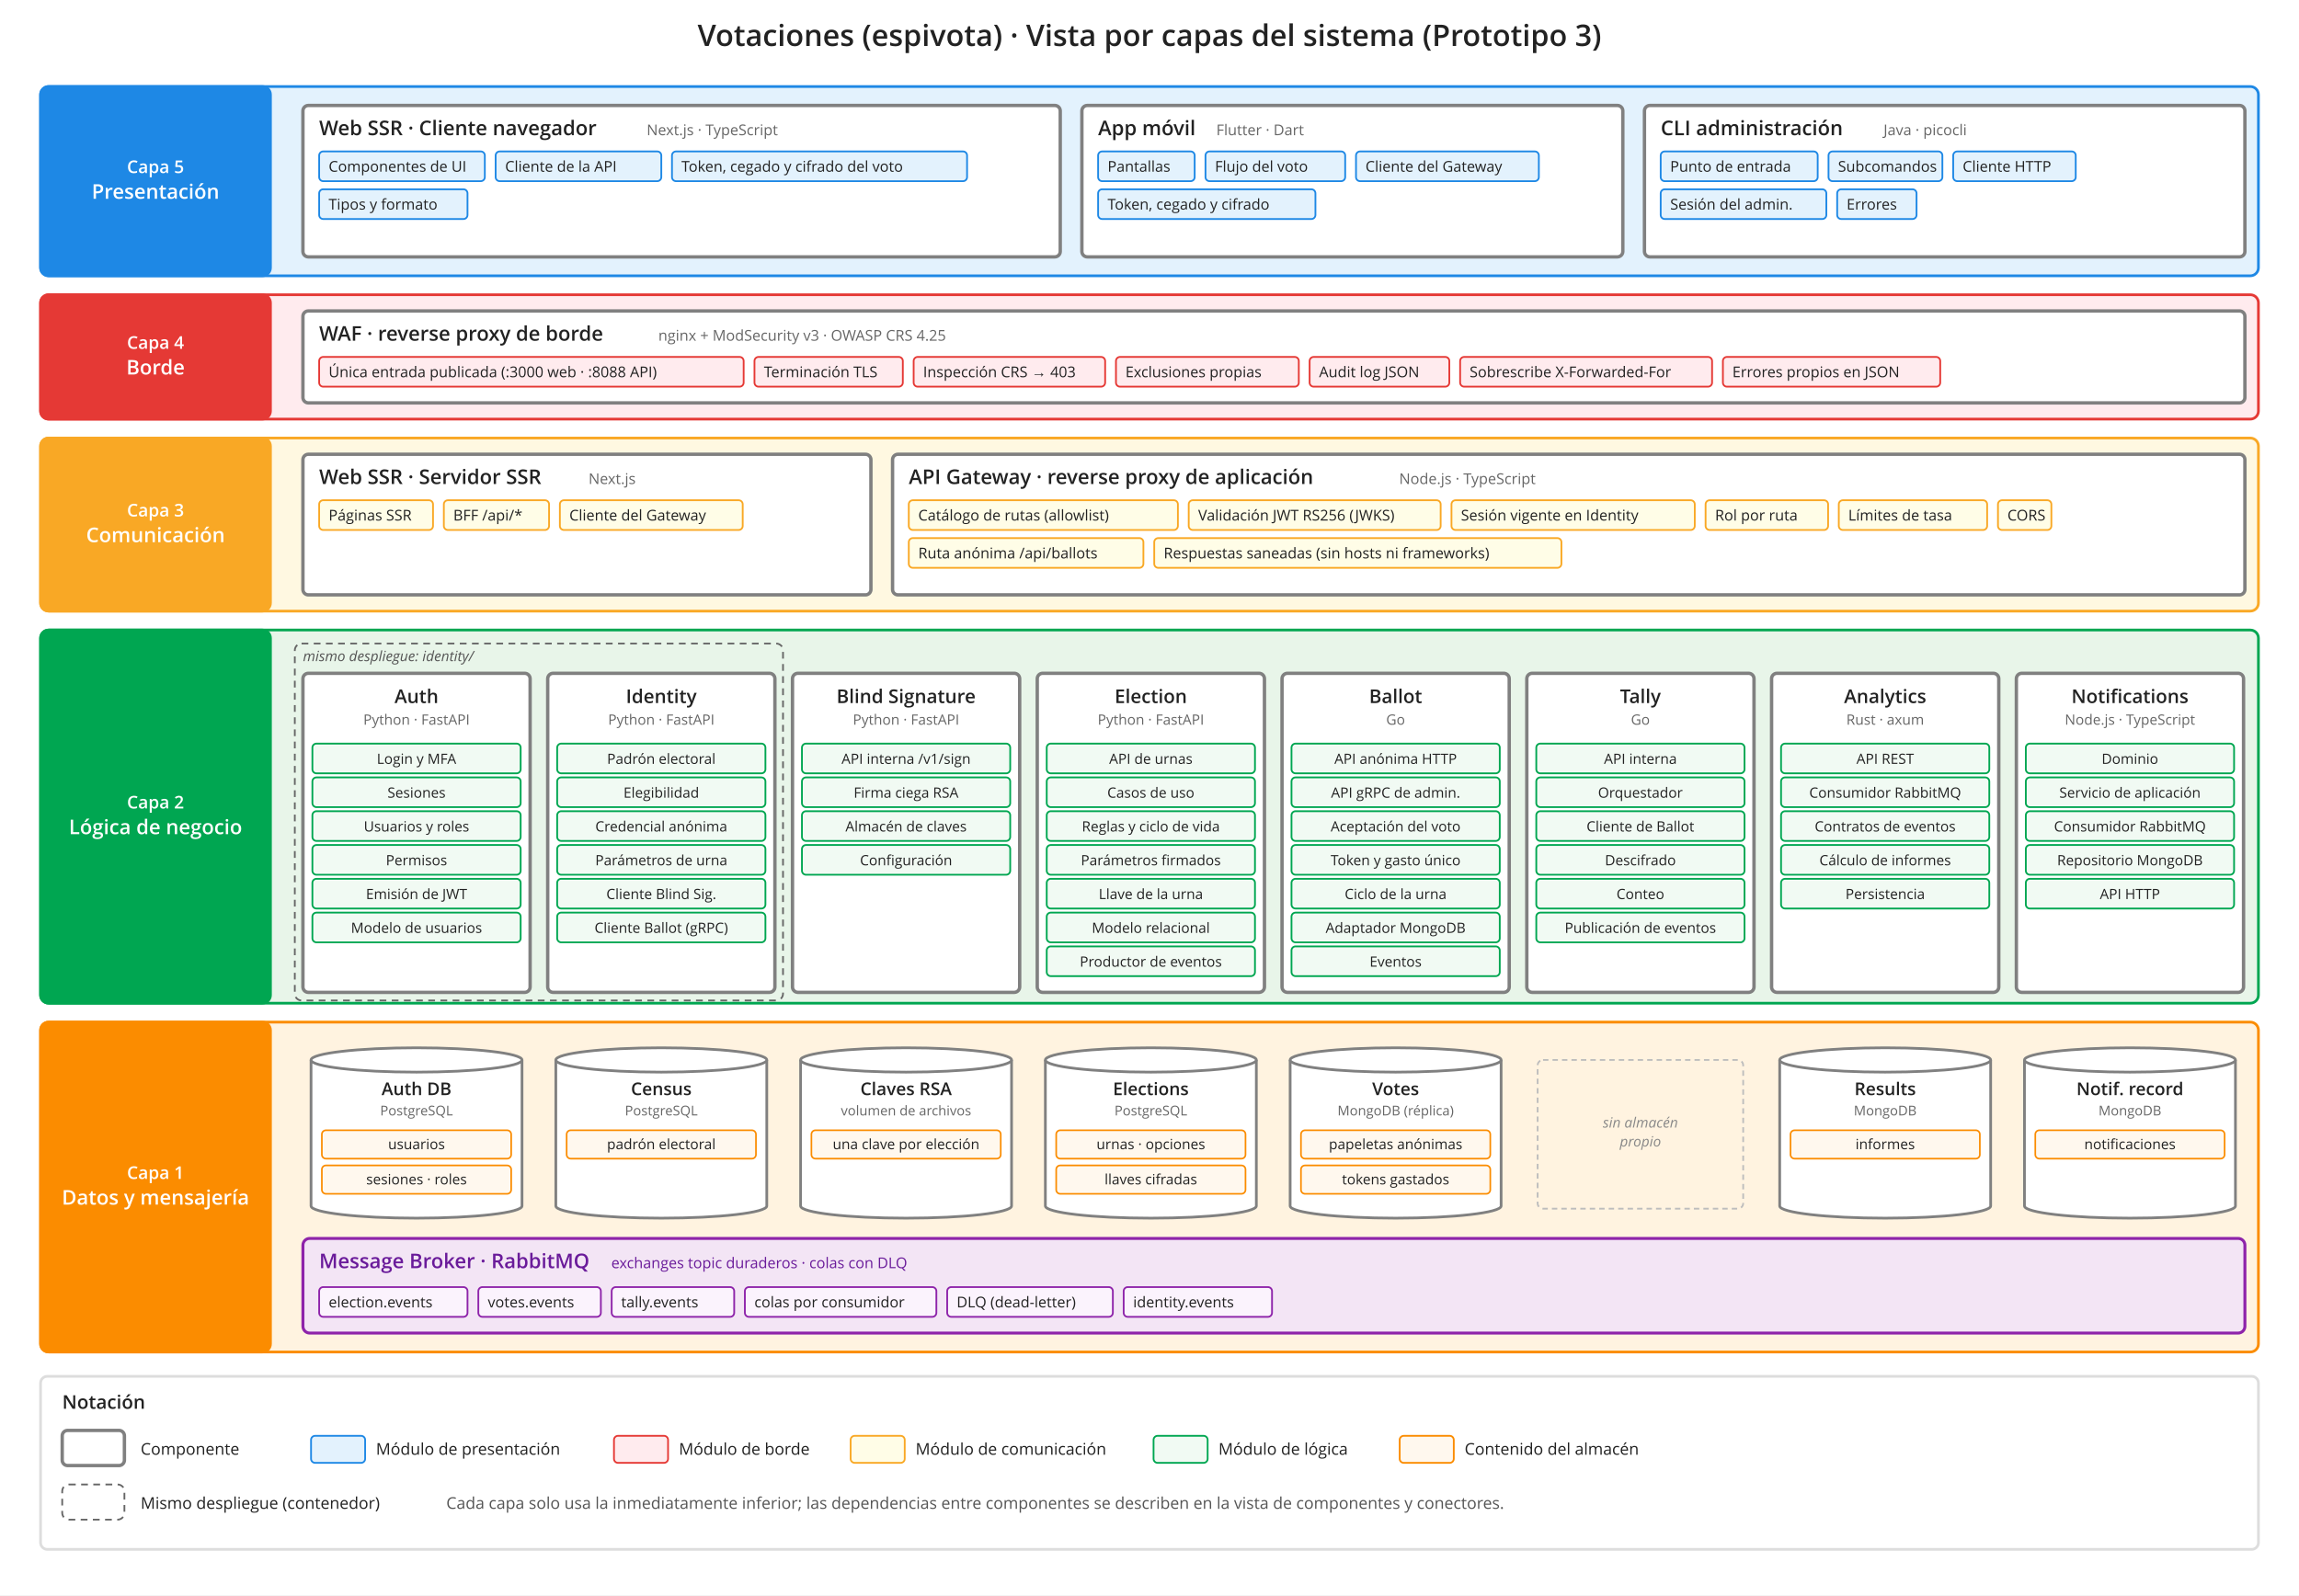
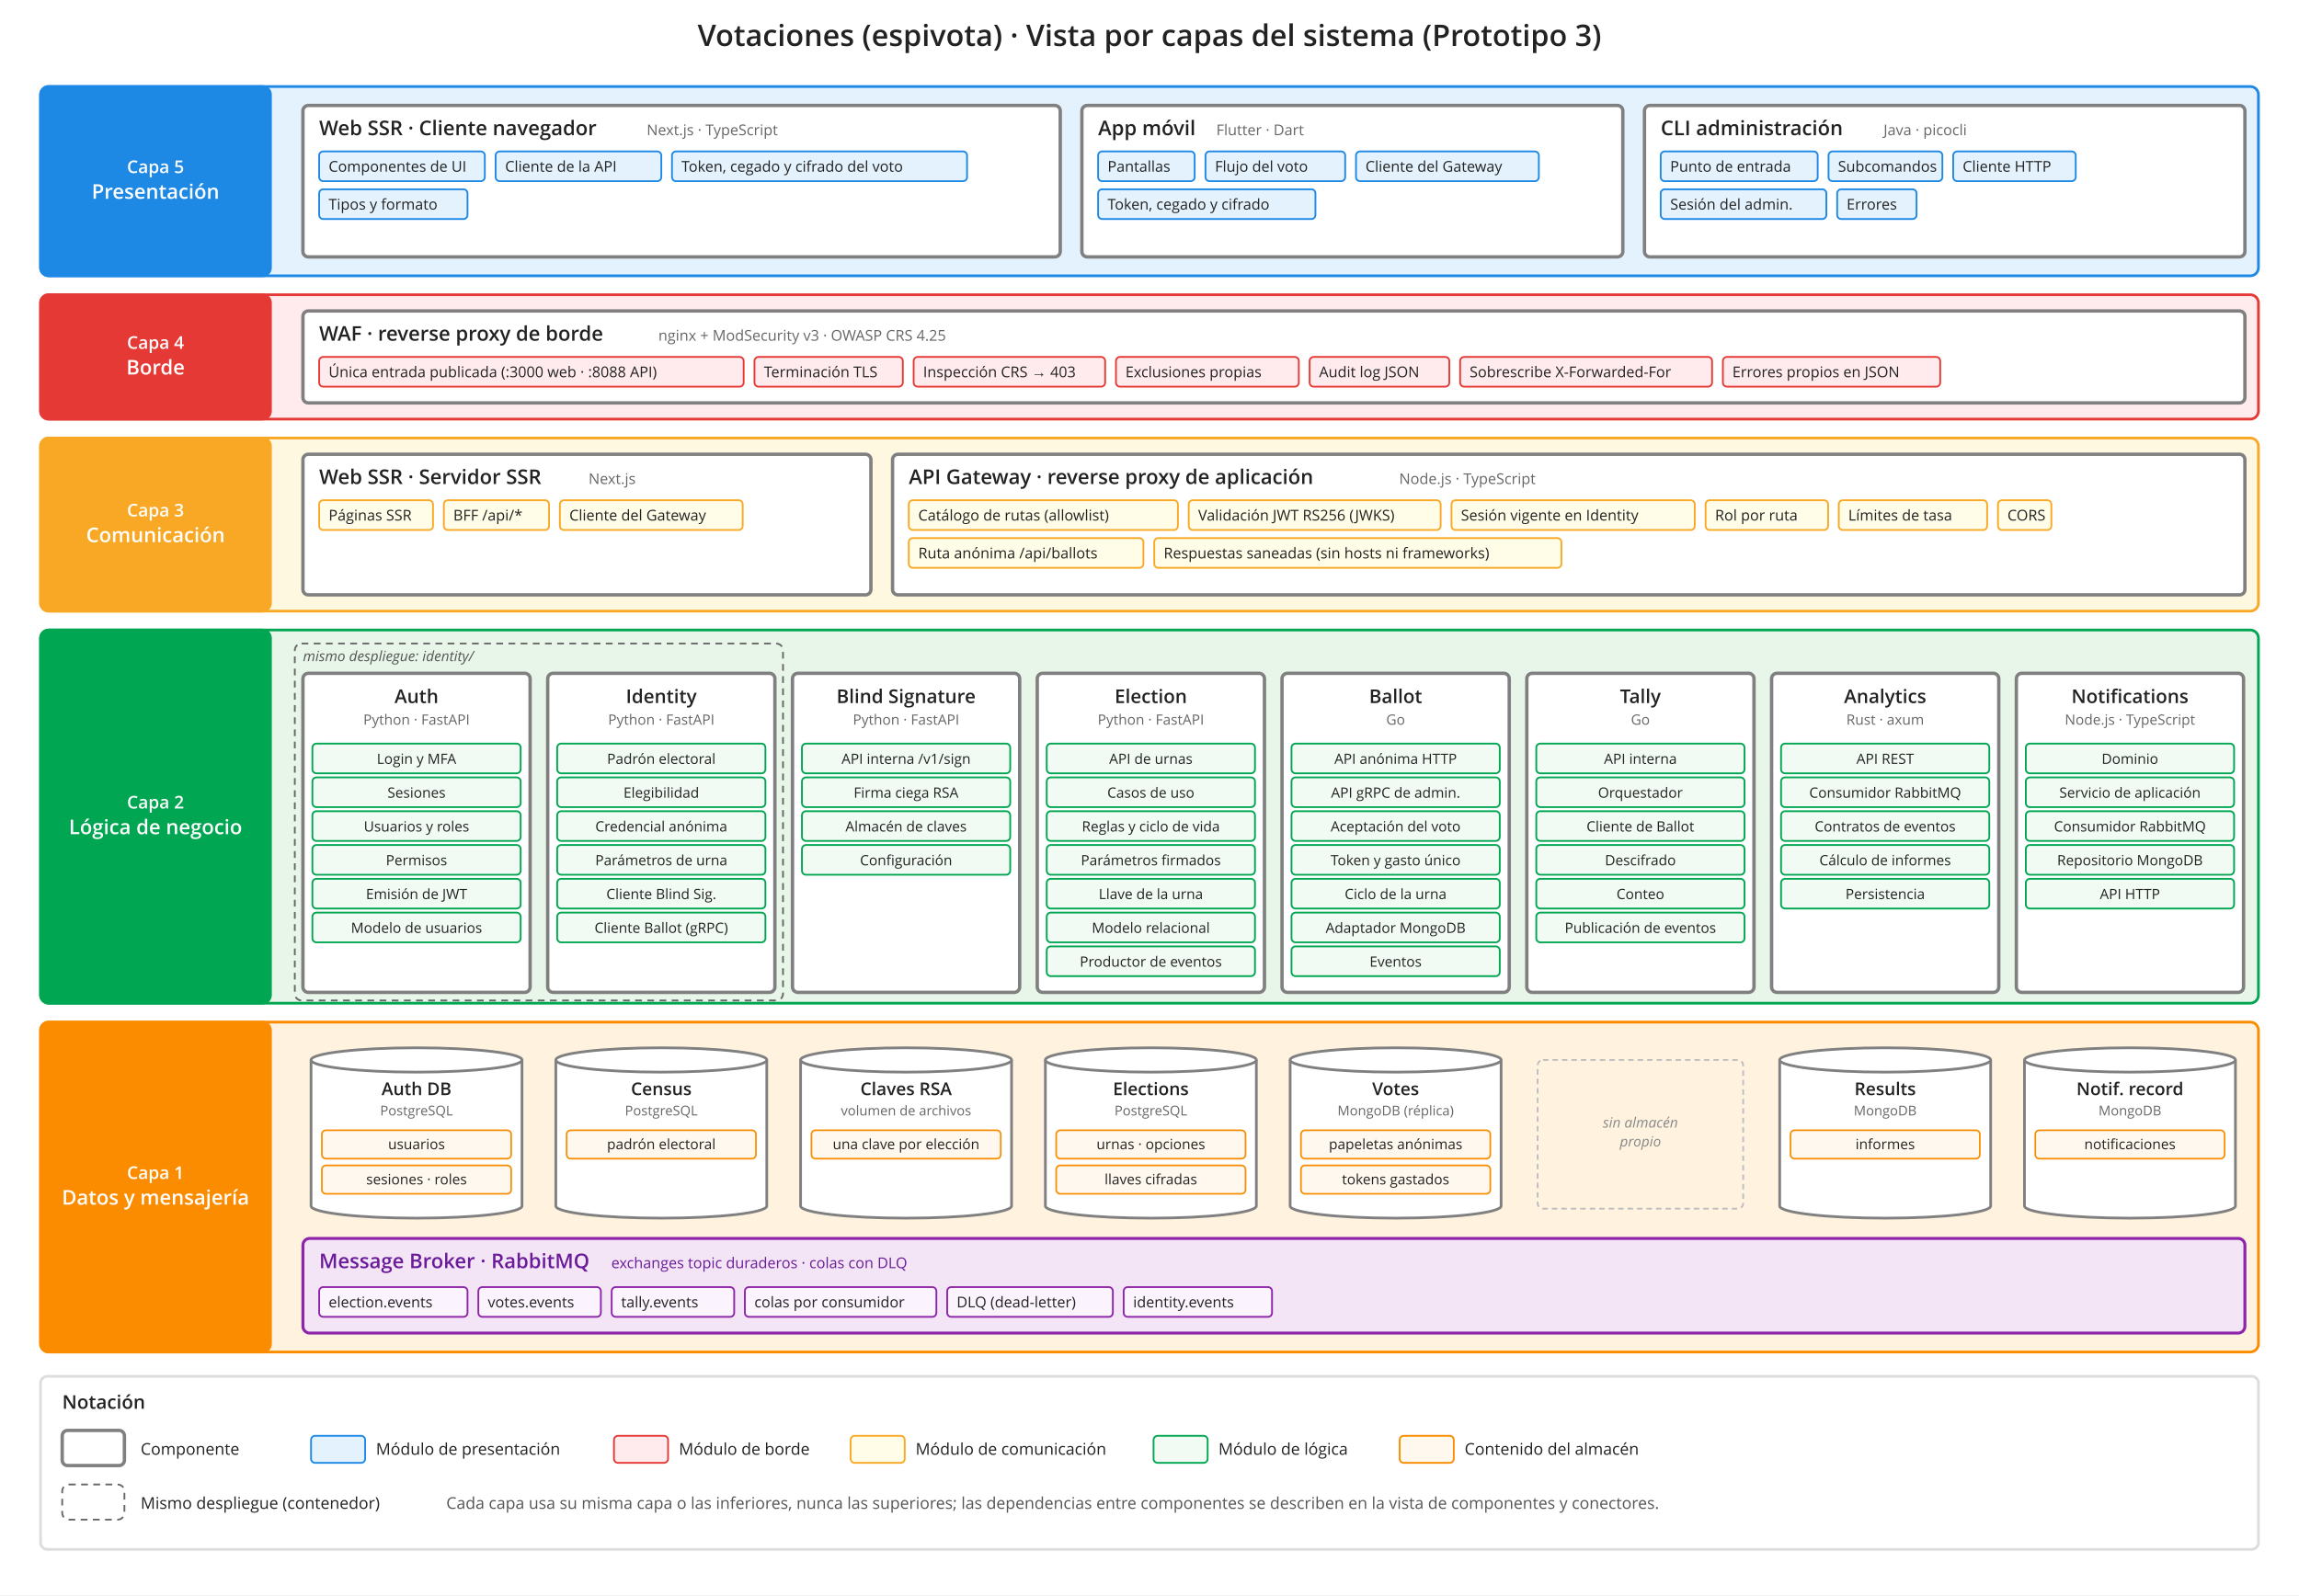
<svg xmlns="http://www.w3.org/2000/svg" viewBox="0 0 1700 1180" width="100%" font-family="'Open Sans','Segoe UI',Arial,sans-serif">
  <rect width="1700" height="1180" fill="#fff" />
  <text x="850.0" y="34.0" font-size="22" font-weight="600" text-anchor="middle" fill="#222">Votaciones (espivota) · Vista por capas del sistema (Prototipo 3)</text>
  <rect x="30.0" y="64.0" width="1640.0" height="140.0" rx="6" fill="#E3F2FD" stroke="#1E88E5" stroke-width="2" />
  <rect x="30.0" y="64.0" width="170.0" height="140.0" rx="6" fill="#1E88E5" stroke="#1E88E5" stroke-width="2" />
  <text x="115.0" y="128.0" font-size="13" font-weight="600" text-anchor="middle" fill="#fff">Capa 5</text>
  <text x="115.0" y="147.0" font-size="15" font-weight="600" text-anchor="middle" fill="#fff">Presentación</text>
  <rect x="224.0" y="78.0" width="560.0" height="112.0" rx="4" fill="#fff" stroke="#808080" stroke-width="2.5" />
  <text x="236.0" y="100.0" font-size="15" font-weight="600" text-anchor="start" fill="#222">Web SSR · Cliente navegador</text>
  <text x="478.2" y="100.0" font-size="11" font-weight="normal" text-anchor="start" fill="#666">Next.js · TypeScript</text>
  <rect x="236.0" y="112.0" width="122.5" height="22.0" rx="3" fill="#E3F2FD" stroke="#1E88E5" stroke-width="1.3" />
  <text x="243.0" y="127.0" font-size="11" font-weight="normal" text-anchor="start" fill="#222">Componentes de UI</text>
  <rect x="366.5" y="112.0" width="122.5" height="22.0" rx="3" fill="#E3F2FD" stroke="#1E88E5" stroke-width="1.3" />
  <text x="373.5" y="127.0" font-size="11" font-weight="normal" text-anchor="start" fill="#222">Cliente de la API</text>
  <rect x="496.9" y="112.0" width="218.2" height="22.0" rx="3" fill="#E3F2FD" stroke="#1E88E5" stroke-width="1.3" />
  <text x="503.9" y="127.0" font-size="11" font-weight="normal" text-anchor="start" fill="#222">Token, cegado y cifrado del voto</text>
  <rect x="236.0" y="140.0" width="109.7" height="22.0" rx="3" fill="#E3F2FD" stroke="#1E88E5" stroke-width="1.3" />
  <text x="243.0" y="155.0" font-size="11" font-weight="normal" text-anchor="start" fill="#222">Tipos y formato</text>
  <rect x="800.0" y="78.0" width="400.0" height="112.0" rx="4" fill="#fff" stroke="#808080" stroke-width="2.5" />
  <text x="812.0" y="100.0" font-size="15" font-weight="600" text-anchor="start" fill="#222">App móvil</text>
  <text x="899.4" y="100.0" font-size="11" font-weight="normal" text-anchor="start" fill="#666">Flutter · Dart</text>
  <rect x="812.0" y="112.0" width="71.4" height="22.0" rx="3" fill="#E3F2FD" stroke="#1E88E5" stroke-width="1.3" />
  <text x="819.0" y="127.0" font-size="11" font-weight="normal" text-anchor="start" fill="#222">Pantallas</text>
  <rect x="891.4" y="112.0" width="103.3" height="22.0" rx="3" fill="#E3F2FD" stroke="#1E88E5" stroke-width="1.3" />
  <text x="898.4" y="127.0" font-size="11" font-weight="normal" text-anchor="start" fill="#222">Flujo del voto</text>
  <rect x="1002.7" y="112.0" width="135.2" height="22.0" rx="3" fill="#E3F2FD" stroke="#1E88E5" stroke-width="1.3" />
  <text x="1009.7" y="127.0" font-size="11" font-weight="normal" text-anchor="start" fill="#222">Cliente del Gateway</text>
  <rect x="812.0" y="140.0" width="160.7" height="22.0" rx="3" fill="#E3F2FD" stroke="#1E88E5" stroke-width="1.3" />
  <text x="819.0" y="155.0" font-size="11" font-weight="normal" text-anchor="start" fill="#222">Token, cegado y cifrado</text>
  <rect x="1216.0" y="78.0" width="444.0" height="112.0" rx="4" fill="#fff" stroke="#808080" stroke-width="2.5" />
  <text x="1228.0" y="100.0" font-size="15" font-weight="600" text-anchor="start" fill="#222">CLI administración</text>
  <text x="1392.8" y="100.0" font-size="11" font-weight="normal" text-anchor="start" fill="#666">Java · picocli</text>
  <rect x="1228.0" y="112.0" width="116.1" height="22.0" rx="3" fill="#E3F2FD" stroke="#1E88E5" stroke-width="1.3" />
  <text x="1235.0" y="127.0" font-size="11" font-weight="normal" text-anchor="start" fill="#222">Punto de entrada</text>
  <rect x="1352.1" y="112.0" width="84.2" height="22.0" rx="3" fill="#E3F2FD" stroke="#1E88E5" stroke-width="1.3" />
  <text x="1359.1" y="127.0" font-size="11" font-weight="normal" text-anchor="start" fill="#222">Subcomandos</text>
  <rect x="1444.3" y="112.0" width="90.6" height="22.0" rx="3" fill="#E3F2FD" stroke="#1E88E5" stroke-width="1.3" />
  <text x="1451.3" y="127.0" font-size="11" font-weight="normal" text-anchor="start" fill="#222">Cliente HTTP</text>
  <rect x="1228.0" y="140.0" width="122.5" height="22.0" rx="3" fill="#E3F2FD" stroke="#1E88E5" stroke-width="1.3" />
  <text x="1235.0" y="155.0" font-size="11" font-weight="normal" text-anchor="start" fill="#222">Sesión del admin.</text>
  <rect x="1358.5" y="140.0" width="58.7" height="22.0" rx="3" fill="#E3F2FD" stroke="#1E88E5" stroke-width="1.3" />
  <text x="1365.5" y="155.0" font-size="11" font-weight="normal" text-anchor="start" fill="#222">Errores</text>
  <rect x="30.0" y="218.0" width="1640.0" height="92.0" rx="6" fill="#FFEBEE" stroke="#E53935" stroke-width="2" />
  <rect x="30.0" y="218.0" width="170.0" height="92.0" rx="6" fill="#E53935" stroke="#E53935" stroke-width="2" />
  <text x="115.0" y="258.0" font-size="13" font-weight="600" text-anchor="middle" fill="#fff">Capa 4</text>
  <text x="115.0" y="277.0" font-size="15" font-weight="600" text-anchor="middle" fill="#fff">Borde</text>
  <rect x="224.0" y="230.0" width="1436.0" height="68.0" rx="4" fill="#fff" stroke="#808080" stroke-width="2.5" />
  <text x="236.0" y="252.0" font-size="15" font-weight="600" text-anchor="start" fill="#222">WAF · reverse proxy de borde</text>
  <text x="486.8" y="252.0" font-size="11" font-weight="normal" text-anchor="start" fill="#666">nginx + ModSecurity v3 · OWASP CRS 4.25</text>
  <rect x="236.0" y="264.0" width="313.9" height="22.0" rx="3" fill="#FFEBEE" stroke="#E53935" stroke-width="1.3" />
  <text x="243.0" y="279.0" font-size="11" font-weight="normal" text-anchor="start" fill="#222">Única entrada publicada (:3000 web · :8088 API)</text>
  <rect x="557.9" y="264.0" width="109.7" height="22.0" rx="3" fill="#FFEBEE" stroke="#E53935" stroke-width="1.3" />
  <text x="564.9" y="279.0" font-size="11" font-weight="normal" text-anchor="start" fill="#222">Terminación TLS</text>
  <rect x="675.6" y="264.0" width="141.6" height="22.0" rx="3" fill="#FFEBEE" stroke="#E53935" stroke-width="1.3" />
  <text x="682.6" y="279.0" font-size="11" font-weight="normal" text-anchor="start" fill="#222">Inspección CRS → 403</text>
  <rect x="825.2" y="264.0" width="135.2" height="22.0" rx="3" fill="#FFEBEE" stroke="#E53935" stroke-width="1.3" />
  <text x="832.2" y="279.0" font-size="11" font-weight="normal" text-anchor="start" fill="#222">Exclusiones propias</text>
  <rect x="968.4" y="264.0" width="103.3" height="22.0" rx="3" fill="#FFEBEE" stroke="#E53935" stroke-width="1.3" />
  <text x="975.4" y="279.0" font-size="11" font-weight="normal" text-anchor="start" fill="#222">Audit log JSON</text>
  <rect x="1079.7" y="264.0" width="186.3" height="22.0" rx="3" fill="#FFEBEE" stroke="#E53935" stroke-width="1.3" />
  <text x="1086.7" y="279.0" font-size="11" font-weight="normal" text-anchor="start" fill="#222">Sobrescribe X-Forwarded-For</text>
  <rect x="1274.0" y="264.0" width="160.7" height="22.0" rx="3" fill="#FFEBEE" stroke="#E53935" stroke-width="1.3" />
  <text x="1281.0" y="279.0" font-size="11" font-weight="normal" text-anchor="start" fill="#222">Errores propios en JSON</text>
  <rect x="30.0" y="324.0" width="1640.0" height="128.0" rx="6" fill="#FFF8E1" stroke="#F9A825" stroke-width="2" />
  <rect x="30.0" y="324.0" width="170.0" height="128.0" rx="6" fill="#F9A825" stroke="#F9A825" stroke-width="2" />
  <text x="115.0" y="382.0" font-size="13" font-weight="600" text-anchor="middle" fill="#fff">Capa 3</text>
  <text x="115.0" y="401.0" font-size="15" font-weight="600" text-anchor="middle" fill="#fff">Comunicación</text>
  <rect x="224.0" y="336.0" width="420.0" height="104.0" rx="4" fill="#fff" stroke="#808080" stroke-width="2.5" />
  <text x="236.0" y="358.0" font-size="15" font-weight="600" text-anchor="start" fill="#222">Web SSR · Servidor SSR</text>
  <text x="435.2" y="358.0" font-size="11" font-weight="normal" text-anchor="start" fill="#666">Next.js</text>
  <rect x="236.0" y="370.0" width="84.2" height="22.0" rx="3" fill="#FFFDE7" stroke="#F9A825" stroke-width="1.3" />
  <text x="243.0" y="385.0" font-size="11" font-weight="normal" text-anchor="start" fill="#222">Páginas SSR</text>
  <rect x="328.2" y="370.0" width="77.8" height="22.0" rx="3" fill="#FFFDE7" stroke="#F9A825" stroke-width="1.3" />
  <text x="335.2" y="385.0" font-size="11" font-weight="normal" text-anchor="start" fill="#222">BFF /api/*</text>
  <rect x="414.0" y="370.0" width="135.2" height="22.0" rx="3" fill="#FFFDE7" stroke="#F9A825" stroke-width="1.3" />
  <text x="421.0" y="385.0" font-size="11" font-weight="normal" text-anchor="start" fill="#222">Cliente del Gateway</text>
  <rect x="660.0" y="336.0" width="1000.0" height="104.0" rx="4" fill="#fff" stroke="#808080" stroke-width="2.5" />
  <text x="672.0" y="358.0" font-size="15" font-weight="600" text-anchor="start" fill="#222">API Gateway · reverse proxy de aplicación</text>
  <text x="1034.6" y="358.0" font-size="11" font-weight="normal" text-anchor="start" fill="#666">Node.js · TypeScript</text>
  <rect x="672.0" y="370.0" width="199.0" height="22.0" rx="3" fill="#FFFDE7" stroke="#F9A825" stroke-width="1.3" />
  <text x="679.0" y="385.0" font-size="11" font-weight="normal" text-anchor="start" fill="#222">Catálogo de rutas (allowlist)</text>
  <rect x="879.0" y="370.0" width="186.3" height="22.0" rx="3" fill="#FFFDE7" stroke="#F9A825" stroke-width="1.3" />
  <text x="886.0" y="385.0" font-size="11" font-weight="normal" text-anchor="start" fill="#222">Validación JWT RS256 (JWKS)</text>
  <rect x="1073.3" y="370.0" width="179.9" height="22.0" rx="3" fill="#FFFDE7" stroke="#F9A825" stroke-width="1.3" />
  <text x="1080.3" y="385.0" font-size="11" font-weight="normal" text-anchor="start" fill="#222">Sesión vigente en Identity</text>
  <rect x="1261.2" y="370.0" width="90.6" height="22.0" rx="3" fill="#FFFDE7" stroke="#F9A825" stroke-width="1.3" />
  <text x="1268.2" y="385.0" font-size="11" font-weight="normal" text-anchor="start" fill="#222">Rol por ruta</text>
  <rect x="1359.7" y="370.0" width="109.7" height="22.0" rx="3" fill="#FFFDE7" stroke="#F9A825" stroke-width="1.3" />
  <text x="1366.7" y="385.0" font-size="11" font-weight="normal" text-anchor="start" fill="#222">Límites de tasa</text>
  <rect x="1477.4" y="370.0" width="39.5" height="22.0" rx="3" fill="#FFFDE7" stroke="#F9A825" stroke-width="1.3" />
  <text x="1484.4" y="385.0" font-size="11" font-weight="normal" text-anchor="start" fill="#222">CORS</text>
  <rect x="672.0" y="398.0" width="173.5" height="22.0" rx="3" fill="#FFFDE7" stroke="#F9A825" stroke-width="1.3" />
  <text x="679.0" y="413.0" font-size="11" font-weight="normal" text-anchor="start" fill="#222">Ruta anónima /api/ballots</text>
  <rect x="853.5" y="398.0" width="301.1" height="22.0" rx="3" fill="#FFFDE7" stroke="#F9A825" stroke-width="1.3" />
  <text x="860.5" y="413.0" font-size="11" font-weight="normal" text-anchor="start" fill="#222">Respuestas saneadas (sin hosts ni frameworks)</text>
  <rect x="30.0" y="466.0" width="1640.0" height="276.0" rx="6" fill="#E8F5E9" stroke="#00A651" stroke-width="2" />
  <rect x="30.0" y="466.0" width="170.0" height="276.0" rx="6" fill="#00A651" stroke="#00A651" stroke-width="2" />
  <text x="115.0" y="598.0" font-size="13" font-weight="600" text-anchor="middle" fill="#fff">Capa 2</text>
  <text x="115.0" y="617.0" font-size="15" font-weight="600" text-anchor="middle" fill="#fff">Lógica de negocio</text>
  <rect x="224.0" y="498.0" width="168.0" height="236.0" rx="4" fill="#fff" stroke="#808080" stroke-width="2.5" />
  <text x="308.0" y="520.0" font-size="14" font-weight="600" text-anchor="middle" fill="#222">Auth</text>
  <text x="308.0" y="536.0" font-size="10.5" font-weight="normal" text-anchor="middle" fill="#666">Python · FastAPI</text>
  <rect x="231.0" y="550.0" width="154.0" height="22.0" rx="3" fill="#F1FAF3" stroke="#00A651" stroke-width="1.3" />
  <text x="308.0" y="565.0" font-size="10.5" font-weight="normal" text-anchor="middle" fill="#222">Login y MFA</text>
  <rect x="231.0" y="575.0" width="154.0" height="22.0" rx="3" fill="#F1FAF3" stroke="#00A651" stroke-width="1.3" />
  <text x="308.0" y="590.0" font-size="10.5" font-weight="normal" text-anchor="middle" fill="#222">Sesiones</text>
  <rect x="231.0" y="600.0" width="154.0" height="22.0" rx="3" fill="#F1FAF3" stroke="#00A651" stroke-width="1.3" />
  <text x="308.0" y="615.0" font-size="10.5" font-weight="normal" text-anchor="middle" fill="#222">Usuarios y roles</text>
  <rect x="231.0" y="625.0" width="154.0" height="22.0" rx="3" fill="#F1FAF3" stroke="#00A651" stroke-width="1.3" />
  <text x="308.0" y="640.0" font-size="10.5" font-weight="normal" text-anchor="middle" fill="#222">Permisos</text>
  <rect x="231.0" y="650.0" width="154.0" height="22.0" rx="3" fill="#F1FAF3" stroke="#00A651" stroke-width="1.3" />
  <text x="308.0" y="665.0" font-size="10.5" font-weight="normal" text-anchor="middle" fill="#222">Emisión de JWT</text>
  <rect x="231.0" y="675.0" width="154.0" height="22.0" rx="3" fill="#F1FAF3" stroke="#00A651" stroke-width="1.3" />
  <text x="308.0" y="690.0" font-size="10.5" font-weight="normal" text-anchor="middle" fill="#222">Modelo de usuarios</text>
  <rect x="405.0" y="498.0" width="168.0" height="236.0" rx="4" fill="#fff" stroke="#808080" stroke-width="2.5" />
  <text x="489.0" y="520.0" font-size="14" font-weight="600" text-anchor="middle" fill="#222">Identity</text>
  <text x="489.0" y="536.0" font-size="10.5" font-weight="normal" text-anchor="middle" fill="#666">Python · FastAPI</text>
  <rect x="412.0" y="550.0" width="154.0" height="22.0" rx="3" fill="#F1FAF3" stroke="#00A651" stroke-width="1.3" />
  <text x="489.0" y="565.0" font-size="10.5" font-weight="normal" text-anchor="middle" fill="#222">Padrón electoral</text>
  <rect x="412.0" y="575.0" width="154.0" height="22.0" rx="3" fill="#F1FAF3" stroke="#00A651" stroke-width="1.3" />
  <text x="489.0" y="590.0" font-size="10.5" font-weight="normal" text-anchor="middle" fill="#222">Elegibilidad</text>
  <rect x="412.0" y="600.0" width="154.0" height="22.0" rx="3" fill="#F1FAF3" stroke="#00A651" stroke-width="1.3" />
  <text x="489.0" y="615.0" font-size="10.5" font-weight="normal" text-anchor="middle" fill="#222">Credencial anónima</text>
  <rect x="412.0" y="625.0" width="154.0" height="22.0" rx="3" fill="#F1FAF3" stroke="#00A651" stroke-width="1.3" />
  <text x="489.0" y="640.0" font-size="10.5" font-weight="normal" text-anchor="middle" fill="#222">Parámetros de urna</text>
  <rect x="412.0" y="650.0" width="154.0" height="22.0" rx="3" fill="#F1FAF3" stroke="#00A651" stroke-width="1.3" />
  <text x="489.0" y="665.0" font-size="10.5" font-weight="normal" text-anchor="middle" fill="#222">Cliente Blind Sig.</text>
  <rect x="412.0" y="675.0" width="154.0" height="22.0" rx="3" fill="#F1FAF3" stroke="#00A651" stroke-width="1.3" />
  <text x="489.0" y="690.0" font-size="10.5" font-weight="normal" text-anchor="middle" fill="#222">Cliente Ballot (gRPC)</text>
  <rect x="586.0" y="498.0" width="168.0" height="236.0" rx="4" fill="#fff" stroke="#808080" stroke-width="2.5" />
  <text x="670.0" y="520.0" font-size="14" font-weight="600" text-anchor="middle" fill="#222">Blind Signature</text>
  <text x="670.0" y="536.0" font-size="10.5" font-weight="normal" text-anchor="middle" fill="#666">Python · FastAPI</text>
  <rect x="593.0" y="550.0" width="154.0" height="22.0" rx="3" fill="#F1FAF3" stroke="#00A651" stroke-width="1.3" />
  <text x="670.0" y="565.0" font-size="10.5" font-weight="normal" text-anchor="middle" fill="#222">API interna /v1/sign</text>
  <rect x="593.0" y="575.0" width="154.0" height="22.0" rx="3" fill="#F1FAF3" stroke="#00A651" stroke-width="1.3" />
  <text x="670.0" y="590.0" font-size="10.5" font-weight="normal" text-anchor="middle" fill="#222">Firma ciega RSA</text>
  <rect x="593.0" y="600.0" width="154.0" height="22.0" rx="3" fill="#F1FAF3" stroke="#00A651" stroke-width="1.3" />
  <text x="670.0" y="615.0" font-size="10.5" font-weight="normal" text-anchor="middle" fill="#222">Almacén de claves</text>
  <rect x="593.0" y="625.0" width="154.0" height="22.0" rx="3" fill="#F1FAF3" stroke="#00A651" stroke-width="1.3" />
  <text x="670.0" y="640.0" font-size="10.5" font-weight="normal" text-anchor="middle" fill="#222">Configuración</text>
  <rect x="767.0" y="498.0" width="168.0" height="236.0" rx="4" fill="#fff" stroke="#808080" stroke-width="2.5" />
  <text x="851.0" y="520.0" font-size="14" font-weight="600" text-anchor="middle" fill="#222">Election</text>
  <text x="851.0" y="536.0" font-size="10.5" font-weight="normal" text-anchor="middle" fill="#666">Python · FastAPI</text>
  <rect x="774.0" y="550.0" width="154.0" height="22.0" rx="3" fill="#F1FAF3" stroke="#00A651" stroke-width="1.3" />
  <text x="851.0" y="565.0" font-size="10.5" font-weight="normal" text-anchor="middle" fill="#222">API de urnas</text>
  <rect x="774.0" y="575.0" width="154.0" height="22.0" rx="3" fill="#F1FAF3" stroke="#00A651" stroke-width="1.3" />
  <text x="851.0" y="590.0" font-size="10.5" font-weight="normal" text-anchor="middle" fill="#222">Casos de uso</text>
  <rect x="774.0" y="600.0" width="154.0" height="22.0" rx="3" fill="#F1FAF3" stroke="#00A651" stroke-width="1.3" />
  <text x="851.0" y="615.0" font-size="10.5" font-weight="normal" text-anchor="middle" fill="#222">Reglas y ciclo de vida</text>
  <rect x="774.0" y="625.0" width="154.0" height="22.0" rx="3" fill="#F1FAF3" stroke="#00A651" stroke-width="1.3" />
  <text x="851.0" y="640.0" font-size="10.5" font-weight="normal" text-anchor="middle" fill="#222">Parámetros firmados</text>
  <rect x="774.0" y="650.0" width="154.0" height="22.0" rx="3" fill="#F1FAF3" stroke="#00A651" stroke-width="1.3" />
  <text x="851.0" y="665.0" font-size="10.5" font-weight="normal" text-anchor="middle" fill="#222">Llave de la urna</text>
  <rect x="774.0" y="675.0" width="154.0" height="22.0" rx="3" fill="#F1FAF3" stroke="#00A651" stroke-width="1.3" />
  <text x="851.0" y="690.0" font-size="10.5" font-weight="normal" text-anchor="middle" fill="#222">Modelo relacional</text>
  <rect x="774.0" y="700.0" width="154.0" height="22.0" rx="3" fill="#F1FAF3" stroke="#00A651" stroke-width="1.3" />
  <text x="851.0" y="715.0" font-size="10.5" font-weight="normal" text-anchor="middle" fill="#222">Productor de eventos</text>
  <rect x="948.0" y="498.0" width="168.0" height="236.0" rx="4" fill="#fff" stroke="#808080" stroke-width="2.5" />
  <text x="1032.0" y="520.0" font-size="14" font-weight="600" text-anchor="middle" fill="#222">Ballot</text>
  <text x="1032.0" y="536.0" font-size="10.5" font-weight="normal" text-anchor="middle" fill="#666">Go</text>
  <rect x="955.0" y="550.0" width="154.0" height="22.0" rx="3" fill="#F1FAF3" stroke="#00A651" stroke-width="1.3" />
  <text x="1032.0" y="565.0" font-size="10.5" font-weight="normal" text-anchor="middle" fill="#222">API anónima HTTP</text>
  <rect x="955.0" y="575.0" width="154.0" height="22.0" rx="3" fill="#F1FAF3" stroke="#00A651" stroke-width="1.3" />
  <text x="1032.0" y="590.0" font-size="10.5" font-weight="normal" text-anchor="middle" fill="#222">API gRPC de admin.</text>
  <rect x="955.0" y="600.0" width="154.0" height="22.0" rx="3" fill="#F1FAF3" stroke="#00A651" stroke-width="1.3" />
  <text x="1032.0" y="615.0" font-size="10.5" font-weight="normal" text-anchor="middle" fill="#222">Aceptación del voto</text>
  <rect x="955.0" y="625.0" width="154.0" height="22.0" rx="3" fill="#F1FAF3" stroke="#00A651" stroke-width="1.3" />
  <text x="1032.0" y="640.0" font-size="10.5" font-weight="normal" text-anchor="middle" fill="#222">Token y gasto único</text>
  <rect x="955.0" y="650.0" width="154.0" height="22.0" rx="3" fill="#F1FAF3" stroke="#00A651" stroke-width="1.3" />
  <text x="1032.0" y="665.0" font-size="10.5" font-weight="normal" text-anchor="middle" fill="#222">Ciclo de la urna</text>
  <rect x="955.0" y="675.0" width="154.0" height="22.0" rx="3" fill="#F1FAF3" stroke="#00A651" stroke-width="1.3" />
  <text x="1032.0" y="690.0" font-size="10.5" font-weight="normal" text-anchor="middle" fill="#222">Adaptador MongoDB</text>
  <rect x="955.0" y="700.0" width="154.0" height="22.0" rx="3" fill="#F1FAF3" stroke="#00A651" stroke-width="1.3" />
  <text x="1032.0" y="715.0" font-size="10.5" font-weight="normal" text-anchor="middle" fill="#222">Eventos</text>
  <rect x="1129.0" y="498.0" width="168.0" height="236.0" rx="4" fill="#fff" stroke="#808080" stroke-width="2.5" />
  <text x="1213.0" y="520.0" font-size="14" font-weight="600" text-anchor="middle" fill="#222">Tally</text>
  <text x="1213.0" y="536.0" font-size="10.5" font-weight="normal" text-anchor="middle" fill="#666">Go</text>
  <rect x="1136.0" y="550.0" width="154.0" height="22.0" rx="3" fill="#F1FAF3" stroke="#00A651" stroke-width="1.3" />
  <text x="1213.0" y="565.0" font-size="10.5" font-weight="normal" text-anchor="middle" fill="#222">API interna</text>
  <rect x="1136.0" y="575.0" width="154.0" height="22.0" rx="3" fill="#F1FAF3" stroke="#00A651" stroke-width="1.3" />
  <text x="1213.0" y="590.0" font-size="10.5" font-weight="normal" text-anchor="middle" fill="#222">Orquestador</text>
  <rect x="1136.0" y="600.0" width="154.0" height="22.0" rx="3" fill="#F1FAF3" stroke="#00A651" stroke-width="1.3" />
  <text x="1213.0" y="615.0" font-size="10.5" font-weight="normal" text-anchor="middle" fill="#222">Cliente de Ballot</text>
  <rect x="1136.0" y="625.0" width="154.0" height="22.0" rx="3" fill="#F1FAF3" stroke="#00A651" stroke-width="1.3" />
  <text x="1213.0" y="640.0" font-size="10.5" font-weight="normal" text-anchor="middle" fill="#222">Descifrado</text>
  <rect x="1136.0" y="650.0" width="154.0" height="22.0" rx="3" fill="#F1FAF3" stroke="#00A651" stroke-width="1.3" />
  <text x="1213.0" y="665.0" font-size="10.5" font-weight="normal" text-anchor="middle" fill="#222">Conteo</text>
  <rect x="1136.0" y="675.0" width="154.0" height="22.0" rx="3" fill="#F1FAF3" stroke="#00A651" stroke-width="1.3" />
  <text x="1213.0" y="690.0" font-size="10.5" font-weight="normal" text-anchor="middle" fill="#222">Publicación de eventos</text>
  <rect x="1310.0" y="498.0" width="168.0" height="236.0" rx="4" fill="#fff" stroke="#808080" stroke-width="2.5" />
  <text x="1394.0" y="520.0" font-size="14" font-weight="600" text-anchor="middle" fill="#222">Analytics</text>
  <text x="1394.0" y="536.0" font-size="10.5" font-weight="normal" text-anchor="middle" fill="#666">Rust · axum</text>
  <rect x="1317.0" y="550.0" width="154.0" height="22.0" rx="3" fill="#F1FAF3" stroke="#00A651" stroke-width="1.3" />
  <text x="1394.0" y="565.0" font-size="10.5" font-weight="normal" text-anchor="middle" fill="#222">API REST</text>
  <rect x="1317.0" y="575.0" width="154.0" height="22.0" rx="3" fill="#F1FAF3" stroke="#00A651" stroke-width="1.3" />
  <text x="1394.0" y="590.0" font-size="10.5" font-weight="normal" text-anchor="middle" fill="#222">Consumidor RabbitMQ</text>
  <rect x="1317.0" y="600.0" width="154.0" height="22.0" rx="3" fill="#F1FAF3" stroke="#00A651" stroke-width="1.3" />
  <text x="1394.0" y="615.0" font-size="10.5" font-weight="normal" text-anchor="middle" fill="#222">Contratos de eventos</text>
  <rect x="1317.0" y="625.0" width="154.0" height="22.0" rx="3" fill="#F1FAF3" stroke="#00A651" stroke-width="1.3" />
  <text x="1394.0" y="640.0" font-size="10.5" font-weight="normal" text-anchor="middle" fill="#222">Cálculo de informes</text>
  <rect x="1317.0" y="650.0" width="154.0" height="22.0" rx="3" fill="#F1FAF3" stroke="#00A651" stroke-width="1.3" />
  <text x="1394.0" y="665.0" font-size="10.5" font-weight="normal" text-anchor="middle" fill="#222">Persistencia</text>
  <rect x="1491.0" y="498.0" width="168.0" height="236.0" rx="4" fill="#fff" stroke="#808080" stroke-width="2.5" />
  <text x="1575.0" y="520.0" font-size="14" font-weight="600" text-anchor="middle" fill="#222">Notifications</text>
  <text x="1575.0" y="536.0" font-size="10.5" font-weight="normal" text-anchor="middle" fill="#666">Node.js · TypeScript</text>
  <rect x="1498.0" y="550.0" width="154.0" height="22.0" rx="3" fill="#F1FAF3" stroke="#00A651" stroke-width="1.3" />
  <text x="1575.0" y="565.0" font-size="10.5" font-weight="normal" text-anchor="middle" fill="#222">Dominio</text>
  <rect x="1498.0" y="575.0" width="154.0" height="22.0" rx="3" fill="#F1FAF3" stroke="#00A651" stroke-width="1.3" />
  <text x="1575.0" y="590.0" font-size="10.5" font-weight="normal" text-anchor="middle" fill="#222">Servicio de aplicación</text>
  <rect x="1498.0" y="600.0" width="154.0" height="22.0" rx="3" fill="#F1FAF3" stroke="#00A651" stroke-width="1.3" />
  <text x="1575.0" y="615.0" font-size="10.5" font-weight="normal" text-anchor="middle" fill="#222">Consumidor RabbitMQ</text>
  <rect x="1498.0" y="625.0" width="154.0" height="22.0" rx="3" fill="#F1FAF3" stroke="#00A651" stroke-width="1.3" />
  <text x="1575.0" y="640.0" font-size="10.5" font-weight="normal" text-anchor="middle" fill="#222">Repositorio MongoDB</text>
  <rect x="1498.0" y="650.0" width="154.0" height="22.0" rx="3" fill="#F1FAF3" stroke="#00A651" stroke-width="1.3" />
  <text x="1575.0" y="665.0" font-size="10.5" font-weight="normal" text-anchor="middle" fill="#222">API HTTP</text>
  <rect x="218.0" y="476.0" width="361.0" height="264.0" rx="5" fill="none" stroke="#666" stroke-width="1.3" stroke-dasharray="5 4" />
  <text x="224.0" y="489.0" font-size="10.5" font-weight="normal" text-anchor="start" fill="#555" font-style="italic">mismo despliegue: identity/</text>
  <rect x="30.0" y="756.0" width="1640.0" height="244.0" rx="6" fill="#FFF3E0" stroke="#FB8C00" stroke-width="2" />
  <rect x="30.0" y="756.0" width="170.0" height="244.0" rx="6" fill="#FB8C00" stroke="#FB8C00" stroke-width="2" />
  <text x="115.0" y="872.0" font-size="13" font-weight="600" text-anchor="middle" fill="#fff">Capa 1</text>
  <text x="115.0" y="891.0" font-size="15" font-weight="600" text-anchor="middle" fill="#fff">Datos y mensajería</text>
  <path d="M230.0,784 L230.0,892 A78.0,9 0 0 0 386.0,892 L386.0,784" fill="#fff" stroke="#808080" stroke-width="2" />
  <ellipse cx="308.0" cy="784" rx="78.0" ry="9" fill="#fff" stroke="#808080" stroke-width="2" />
  <text x="308.0" y="810.0" font-size="13" font-weight="600" text-anchor="middle" fill="#222">Auth DB</text>
  <text x="308.0" y="825.0" font-size="10" font-weight="normal" text-anchor="middle" fill="#666">PostgreSQL</text>
  <rect x="238.0" y="836.0" width="140.0" height="21.0" rx="3" fill="#FFF8EE" stroke="#FB8C00" stroke-width="1.2" />
  <text x="308.0" y="850.0" font-size="10.5" font-weight="normal" text-anchor="middle" fill="#222">usuarios</text>
  <rect x="238.0" y="862.0" width="140.0" height="21.0" rx="3" fill="#FFF8EE" stroke="#FB8C00" stroke-width="1.2" />
  <text x="308.0" y="876.0" font-size="10.5" font-weight="normal" text-anchor="middle" fill="#222">sesiones · roles</text>
  <path d="M411.0,784 L411.0,892 A78.0,9 0 0 0 567.0,892 L567.0,784" fill="#fff" stroke="#808080" stroke-width="2" />
  <ellipse cx="489.0" cy="784" rx="78.0" ry="9" fill="#fff" stroke="#808080" stroke-width="2" />
  <text x="489.0" y="810.0" font-size="13" font-weight="600" text-anchor="middle" fill="#222">Census</text>
  <text x="489.0" y="825.0" font-size="10" font-weight="normal" text-anchor="middle" fill="#666">PostgreSQL</text>
  <rect x="419.0" y="836.0" width="140.0" height="21.0" rx="3" fill="#FFF8EE" stroke="#FB8C00" stroke-width="1.2" />
  <text x="489.0" y="850.0" font-size="10.5" font-weight="normal" text-anchor="middle" fill="#222">padrón electoral</text>
  <path d="M592.0,784 L592.0,892 A78.0,9 0 0 0 748.0,892 L748.0,784" fill="#fff" stroke="#808080" stroke-width="2" />
  <ellipse cx="670.0" cy="784" rx="78.0" ry="9" fill="#fff" stroke="#808080" stroke-width="2" />
  <text x="670.0" y="810.0" font-size="13" font-weight="600" text-anchor="middle" fill="#222">Claves RSA</text>
  <text x="670.0" y="825.0" font-size="10" font-weight="normal" text-anchor="middle" fill="#666">volumen de archivos</text>
  <rect x="600.0" y="836.0" width="140.0" height="21.0" rx="3" fill="#FFF8EE" stroke="#FB8C00" stroke-width="1.2" />
  <text x="670.0" y="850.0" font-size="10.5" font-weight="normal" text-anchor="middle" fill="#222">una clave por elección</text>
  <path d="M773.0,784 L773.0,892 A78.0,9 0 0 0 929.0,892 L929.0,784" fill="#fff" stroke="#808080" stroke-width="2" />
  <ellipse cx="851.0" cy="784" rx="78.0" ry="9" fill="#fff" stroke="#808080" stroke-width="2" />
  <text x="851.0" y="810.0" font-size="13" font-weight="600" text-anchor="middle" fill="#222">Elections</text>
  <text x="851.0" y="825.0" font-size="10" font-weight="normal" text-anchor="middle" fill="#666">PostgreSQL</text>
  <rect x="781.0" y="836.0" width="140.0" height="21.0" rx="3" fill="#FFF8EE" stroke="#FB8C00" stroke-width="1.2" />
  <text x="851.0" y="850.0" font-size="10.5" font-weight="normal" text-anchor="middle" fill="#222">urnas · opciones</text>
  <rect x="781.0" y="862.0" width="140.0" height="21.0" rx="3" fill="#FFF8EE" stroke="#FB8C00" stroke-width="1.2" />
  <text x="851.0" y="876.0" font-size="10.5" font-weight="normal" text-anchor="middle" fill="#222">llaves cifradas</text>
  <path d="M954.0,784 L954.0,892 A78.0,9 0 0 0 1110.0,892 L1110.0,784" fill="#fff" stroke="#808080" stroke-width="2" />
  <ellipse cx="1032.0" cy="784" rx="78.0" ry="9" fill="#fff" stroke="#808080" stroke-width="2" />
  <text x="1032.0" y="810.0" font-size="13" font-weight="600" text-anchor="middle" fill="#222">Votes</text>
  <text x="1032.0" y="825.0" font-size="10" font-weight="normal" text-anchor="middle" fill="#666">MongoDB (réplica)</text>
  <rect x="962.0" y="836.0" width="140.0" height="21.0" rx="3" fill="#FFF8EE" stroke="#FB8C00" stroke-width="1.2" />
  <text x="1032.0" y="850.0" font-size="10.5" font-weight="normal" text-anchor="middle" fill="#222">papeletas anónimas</text>
  <rect x="962.0" y="862.0" width="140.0" height="21.0" rx="3" fill="#FFF8EE" stroke="#FB8C00" stroke-width="1.2" />
  <text x="1032.0" y="876.0" font-size="10.5" font-weight="normal" text-anchor="middle" fill="#222">tokens gastados</text>
  <path d="M1316.0,784 L1316.0,892 A78.0,9 0 0 0 1472.0,892 L1472.0,784" fill="#fff" stroke="#808080" stroke-width="2" />
  <ellipse cx="1394.0" cy="784" rx="78.0" ry="9" fill="#fff" stroke="#808080" stroke-width="2" />
  <text x="1394.0" y="810.0" font-size="13" font-weight="600" text-anchor="middle" fill="#222">Results</text>
  <text x="1394.0" y="825.0" font-size="10" font-weight="normal" text-anchor="middle" fill="#666">MongoDB</text>
  <rect x="1324.0" y="836.0" width="140.0" height="21.0" rx="3" fill="#FFF8EE" stroke="#FB8C00" stroke-width="1.2" />
  <text x="1394.0" y="850.0" font-size="10.5" font-weight="normal" text-anchor="middle" fill="#222">informes</text>
  <path d="M1497.0,784 L1497.0,892 A78.0,9 0 0 0 1653.0,892 L1653.0,784" fill="#fff" stroke="#808080" stroke-width="2" />
  <ellipse cx="1575.0" cy="784" rx="78.0" ry="9" fill="#fff" stroke="#808080" stroke-width="2" />
  <text x="1575.0" y="810.0" font-size="13" font-weight="600" text-anchor="middle" fill="#222">Notif. record</text>
  <text x="1575.0" y="825.0" font-size="10" font-weight="normal" text-anchor="middle" fill="#666">MongoDB</text>
  <rect x="1505.0" y="836.0" width="140.0" height="21.0" rx="3" fill="#FFF8EE" stroke="#FB8C00" stroke-width="1.2" />
  <text x="1575.0" y="850.0" font-size="10.5" font-weight="normal" text-anchor="middle" fill="#222">notificaciones</text>
  <rect x="1137.0" y="784.0" width="152.0" height="110.0" rx="4" fill="none" stroke="#BDBDBD" stroke-width="1.3" stroke-dasharray="4 3" />
  <text x="1213.0" y="834.0" font-size="10.5" font-weight="normal" text-anchor="middle" fill="#888" font-style="italic">sin almacén</text>
  <text x="1213.0" y="848.0" font-size="10.5" font-weight="normal" text-anchor="middle" fill="#888" font-style="italic">propio</text>
  <rect x="224.0" y="916.0" width="1436.0" height="70.0" rx="5" fill="#F3E5F5" stroke="#8E24AA" stroke-width="2.2" />
  <text x="236.0" y="938.0" font-size="15" font-weight="600" text-anchor="start" fill="#6A1B9A">Message Broker · RabbitMQ</text>
  <text x="452.0" y="938.0" font-size="11" font-weight="normal" text-anchor="start" fill="#6A1B9A">exchanges topic duraderos · colas con DLQ</text>
  <rect x="236.0" y="952.0" width="109.7" height="22.0" rx="3" fill="#FBF3FD" stroke="#8E24AA" stroke-width="1.3" />
  <text x="243.0" y="967.0" font-size="11" font-weight="normal" text-anchor="start" fill="#222">election.events</text>
  <rect x="353.7" y="952.0" width="90.6" height="22.0" rx="3" fill="#FBF3FD" stroke="#8E24AA" stroke-width="1.3" />
  <text x="360.7" y="967.0" font-size="11" font-weight="normal" text-anchor="start" fill="#222">votes.events</text>
  <rect x="452.3" y="952.0" width="90.6" height="22.0" rx="3" fill="#FBF3FD" stroke="#8E24AA" stroke-width="1.3" />
  <text x="459.3" y="967.0" font-size="11" font-weight="normal" text-anchor="start" fill="#222">tally.events</text>
  <rect x="550.8" y="952.0" width="141.6" height="22.0" rx="3" fill="#FBF3FD" stroke="#8E24AA" stroke-width="1.3" />
  <text x="557.8" y="967.0" font-size="11" font-weight="normal" text-anchor="start" fill="#222">colas por consumidor</text>
  <rect x="700.4" y="952.0" width="122.5" height="22.0" rx="3" fill="#FBF3FD" stroke="#8E24AA" stroke-width="1.3" />
  <text x="707.4" y="967.0" font-size="11" font-weight="normal" text-anchor="start" fill="#222">DLQ (dead-letter)</text>
  <rect x="830.9" y="952.0" width="109.7" height="22.0" rx="3" fill="#FBF3FD" stroke="#8E24AA" stroke-width="1.3" />
  <text x="837.9" y="967.0" font-size="11" font-weight="normal" text-anchor="start" fill="#222">identity.events</text>
  <rect x="30.0" y="1018.0" width="1640.0" height="128.0" rx="5" fill="#fff" stroke="#ddd" stroke-width="2" />
  <text x="46.0" y="1042.0" font-size="14" font-weight="600" text-anchor="start" fill="#222">Notación</text>
  <rect x="46.0" y="1058.0" width="46.0" height="26.0" rx="4" fill="#fff" stroke="#808080" stroke-width="2.5" />
  <text x="104.0" y="1076.0" font-size="12" font-weight="normal" text-anchor="start" fill="#222">Componente</text>
  <rect x="230.0" y="1062.0" width="40.0" height="20.0" rx="3" fill="#E3F2FD" stroke="#1E88E5" stroke-width="1.3" />
  <text x="278.0" y="1076.0" font-size="12" font-weight="normal" text-anchor="start" fill="#222">Módulo de presentación</text>
  <rect x="454.0" y="1062.0" width="40.0" height="20.0" rx="3" fill="#FFEBEE" stroke="#E53935" stroke-width="1.3" />
  <text x="502.0" y="1076.0" font-size="12" font-weight="normal" text-anchor="start" fill="#222">Módulo de borde</text>
  <rect x="629.0" y="1062.0" width="40.0" height="20.0" rx="3" fill="#FFFDE7" stroke="#F9A825" stroke-width="1.3" />
  <text x="677.0" y="1076.0" font-size="12" font-weight="normal" text-anchor="start" fill="#222">Módulo de comunicación</text>
  <rect x="853.0" y="1062.0" width="40.0" height="20.0" rx="3" fill="#F1FAF3" stroke="#00A651" stroke-width="1.3" />
  <text x="901.0" y="1076.0" font-size="12" font-weight="normal" text-anchor="start" fill="#222">Módulo de lógica</text>
  <rect x="1035.0" y="1062.0" width="40.0" height="20.0" rx="3" fill="#FFF8EE" stroke="#FB8C00" stroke-width="1.3" />
  <text x="1083.0" y="1076.0" font-size="12" font-weight="normal" text-anchor="start" fill="#222">Contenido del almacén</text>
  <rect x="46.0" y="1098.0" width="46.0" height="26.0" rx="5" fill="none" stroke="#666" stroke-width="1.3" stroke-dasharray="5 4" />
  <text x="104.0" y="1116.0" font-size="12" font-weight="normal" text-anchor="start" fill="#222">Mismo despliegue (contenedor)</text>
-   <text x="330.0" y="1116.0" font-size="12" font-weight="normal" text-anchor="start" fill="#555">Cada capa solo usa la inmediatamente inferior; las dependencias entre componentes se describen en la vista de componentes y conectores.</text>
+   <text x="330.0" y="1116.0" font-size="12" font-weight="normal" text-anchor="start" fill="#555">Cada capa usa su misma capa o las inferiores, nunca las superiores; las dependencias entre componentes se describen en la vista de componentes y conectores.</text>
</svg>
